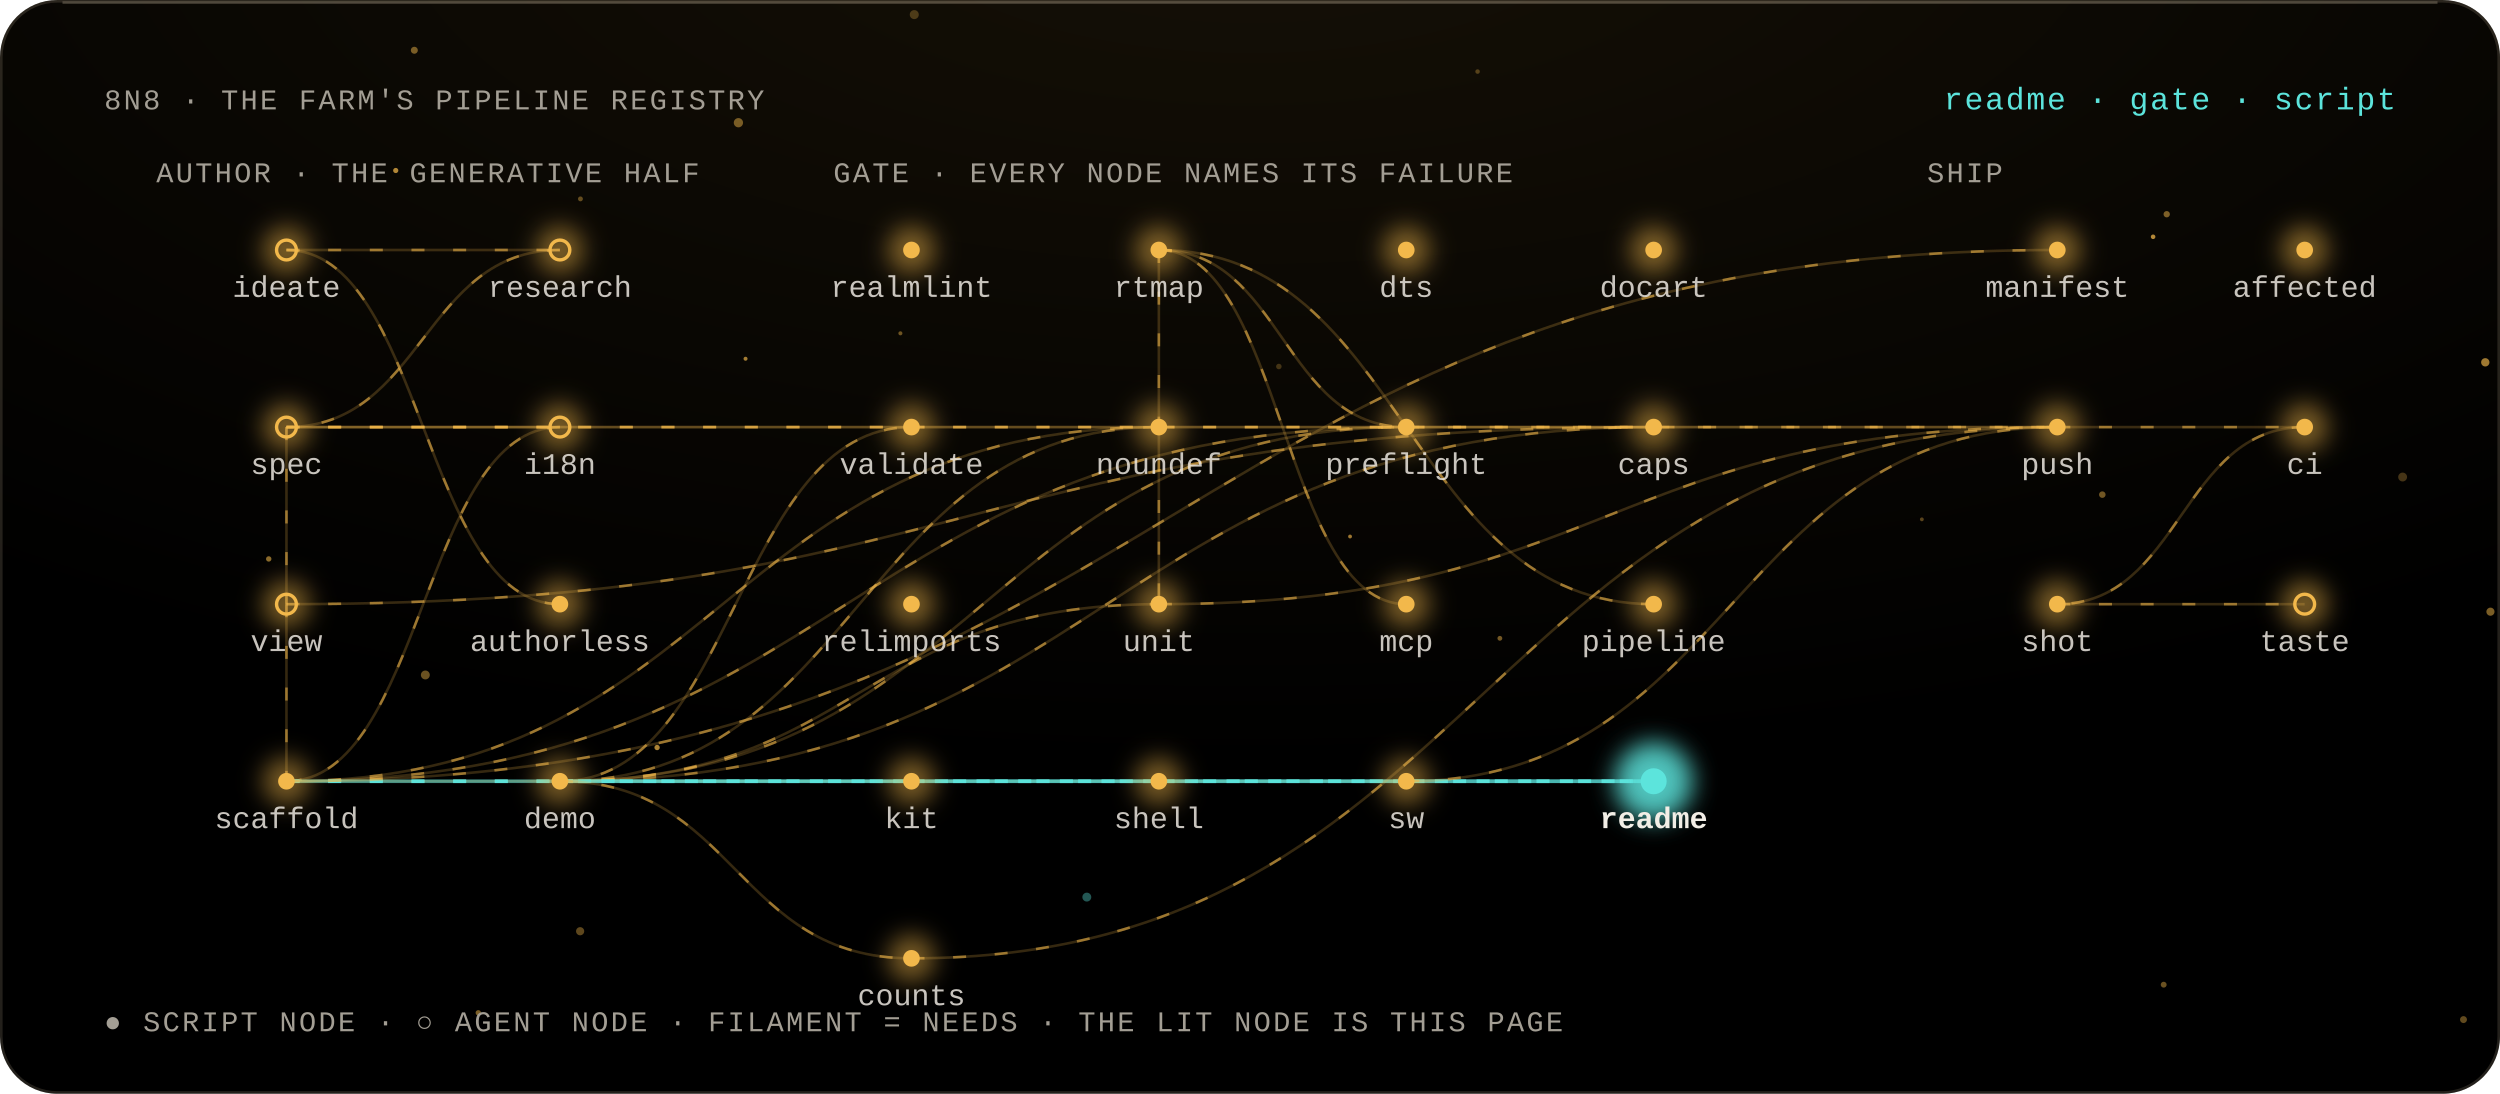
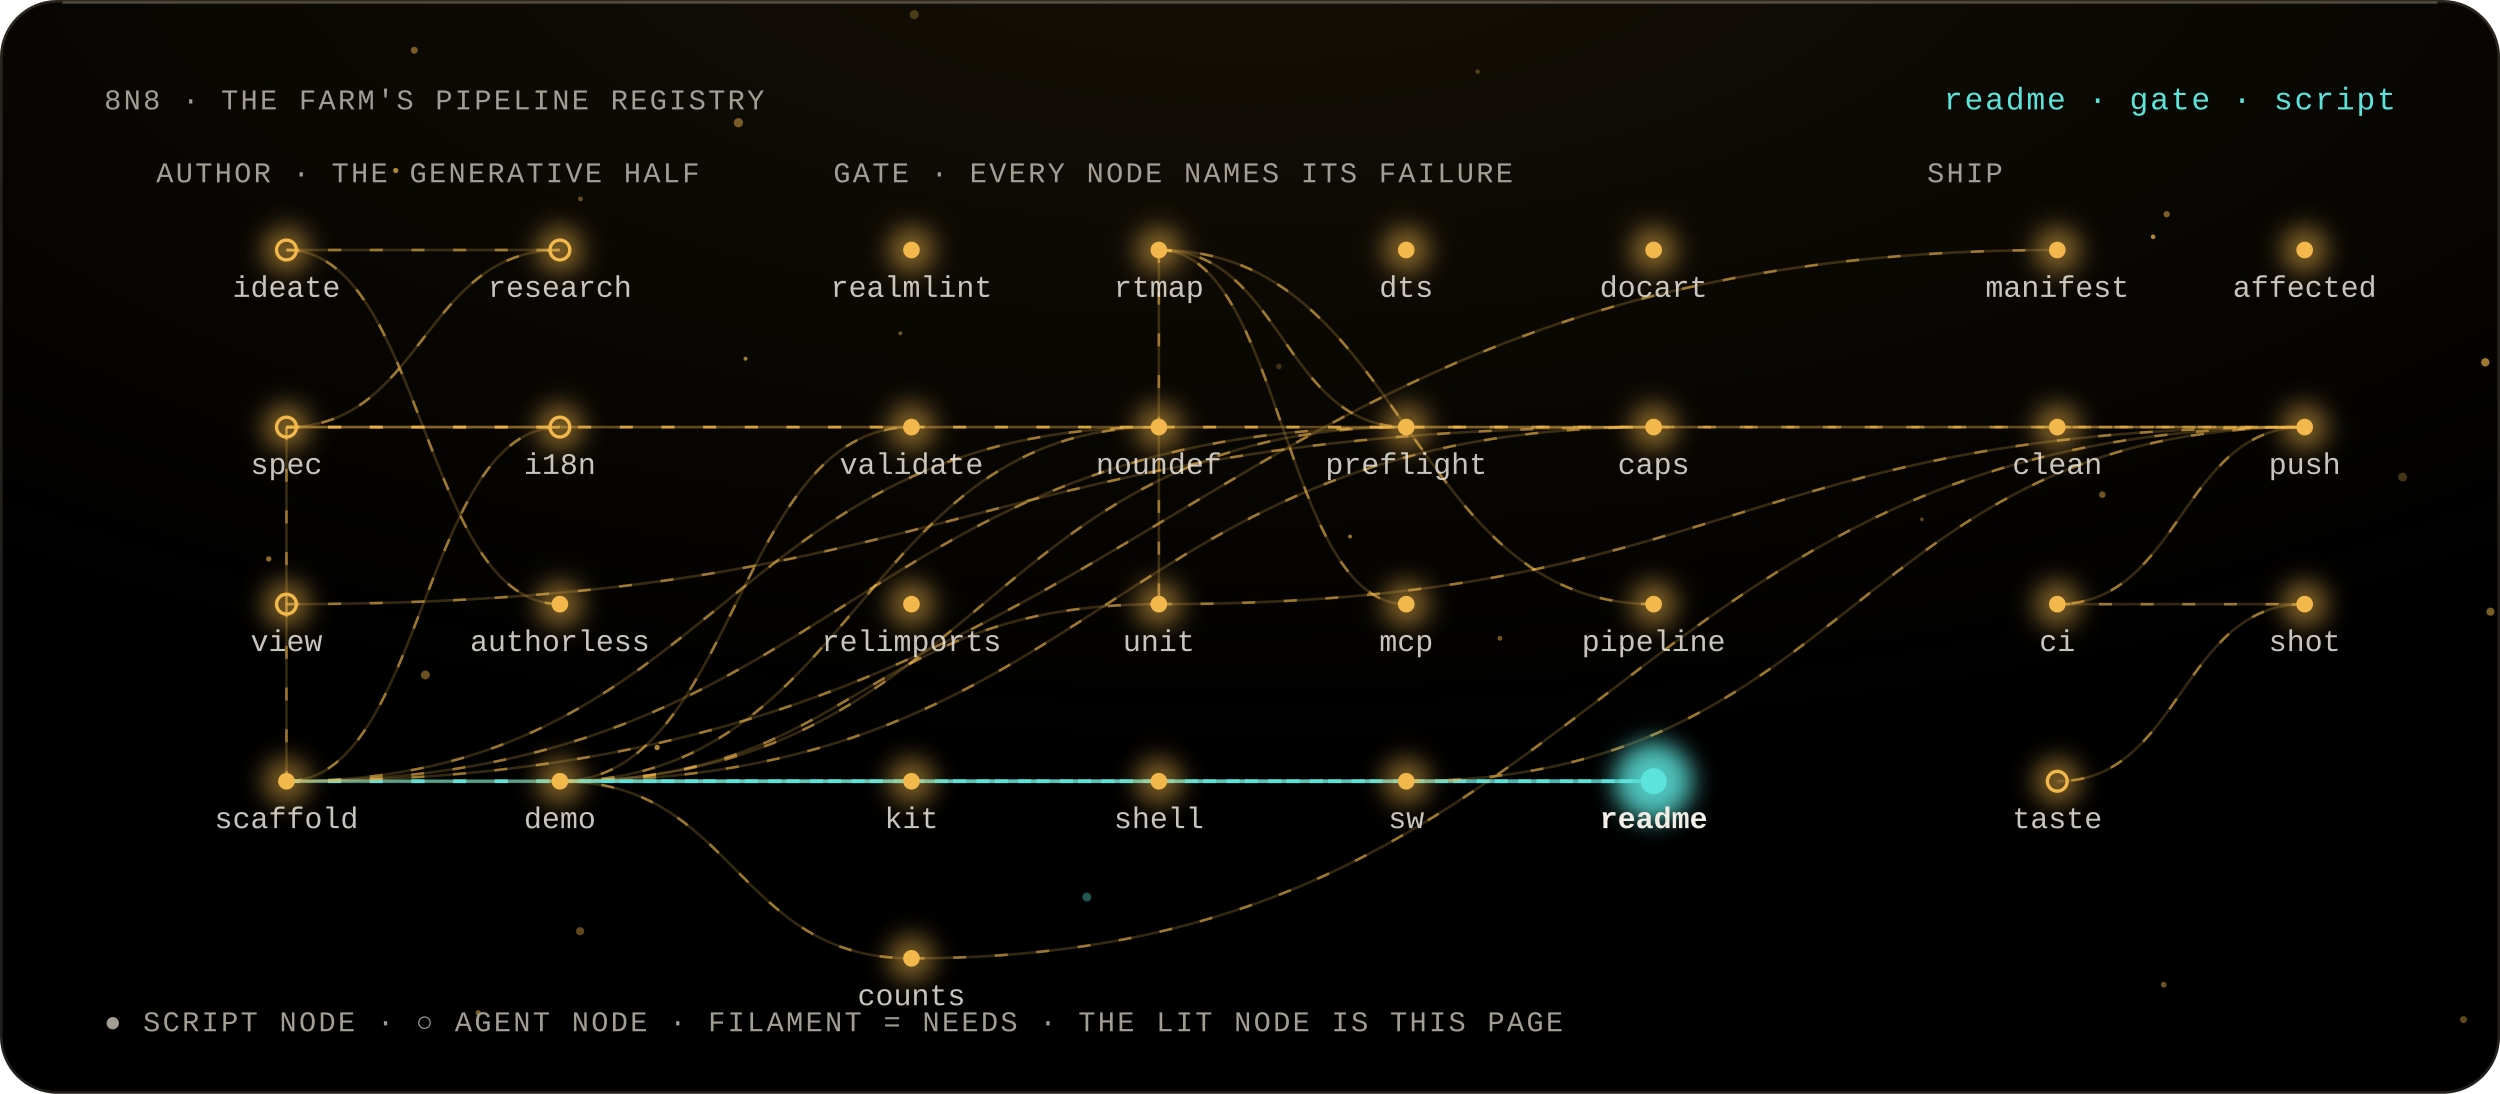
<svg xmlns="http://www.w3.org/2000/svg" viewBox="0 0 960 420" width="960" height="420" role="img" aria-labelledby="t">
  <style>
  text { font-family: 'Geist Mono', ui-monospace, 'Liberation Mono', Menlo, monospace; fill: #F2EEE6; }
  .m { fill: #A39E94; font-size: 11px; letter-spacing: .08em; }
  .l { font-size: 11.5px; }
  .h { font-size: 12px; fill: #5CE4DC; letter-spacing: .06em; }
  .flow { stroke-dasharray: 5 11; animation: flow 3s linear infinite; }
  @keyframes flow { to { stroke-dashoffset: -32; } }
  .breathe { animation: breathe 4.2s ease-in-out infinite; }
  @keyframes breathe { 50% { opacity: .38; } }
  .beat { animation: beat 2.6s ease-in-out infinite; transform-box: fill-box; transform-origin: center; }
  @keyframes beat { 50% { opacity: .55; transform: scale(1.35); } }
  .spin { transform-box: fill-box; transform-origin: center; animation: spin 48s linear infinite; }
  .spin-r { transform-box: fill-box; transform-origin: center; animation: spin 64s linear infinite reverse; }
  @keyframes spin { to { transform: rotate(360deg); } }
  @media (prefers-reduced-motion: reduce) { * { animation: none !important; } }
</style>
  <defs>
    <filter id="bloom" x="-80%" y="-80%" width="260%" height="260%">
      <feGaussianBlur stdDeviation="4.5" />
    </filter>
    <filter id="soft" x="-30%" y="-30%" width="160%" height="160%">
      <feGaussianBlur stdDeviation="1.4" />
    </filter>
    <radialGradient id="key" cx="50%" cy="-10%" r="80%">
      <stop offset="0" stop-color="#F2B84B" stop-opacity=".09" />
      <stop offset="1" stop-color="#F2B84B" stop-opacity="0" />
    </radialGradient>
    <linearGradient id="pair" x1="0" x2="1">
      <stop offset="0" stop-color="#F2B84B" />
      <stop offset="1" stop-color="#5CE4DC" />
    </linearGradient>
  </defs>
  <rect width="960" height="420" rx="22" fill="#000" />
  <rect width="960" height="420" rx="22" fill="url(#key)" />
  <rect x=".5" y=".5" width="959" height="419" rx="21.5" fill="none" stroke="rgba(255,232,196,.14)" />
  <path d="M 24 1 H 936" stroke="rgba(255,238,208,.22)" stroke-width="1" />
  <g>
    <circle cx="518.42" cy="206.02" r="0.74" fill="#F2B84B" opacity="0.64" class="breathe" style="animation-delay:-1.65s" />
    <circle cx="103.19" cy="214.63" r="1.04" fill="#F2B84B" opacity="0.57" class="breathe" style="animation-delay:-4.16s" />
    <circle cx="832.02" cy="82.26" r="1.22" fill="#F2B84B" opacity="0.5" class="breathe" style="animation-delay:-0.1s" />
    <circle cx="151.96" cy="65.47" r="1" fill="#F2B84B" opacity="0.72" class="breathe" style="animation-delay:-0.66s" />
    <circle cx="567.39" cy="27.48" r="0.87" fill="#F2B84B" opacity="0.31" class="breathe" style="animation-delay:-3.68s" />
    <circle cx="922.61" cy="183.18" r="1.7" fill="#F2B84B" opacity="0.28" class="breathe" style="animation-delay:-2.04s" />
    <circle cx="491.08" cy="140.74" r="1.06" fill="#F2B84B" opacity="0.25" class="breathe" style="animation-delay:-3.77s" />
    <circle cx="807.29" cy="189.94" r="1.26" fill="#F2B84B" opacity="0.46" class="breathe" style="animation-delay:-3.75s" />
    <circle cx="252.32" cy="287.05" r="1.03" fill="#F2B84B" opacity="0.71" class="breathe" style="animation-delay:-1.63s" />
    <circle cx="159.1" cy="19.3" r="1.35" fill="#F2B84B" opacity="0.48" class="breathe" style="animation-delay:-2.46s" />
    <circle cx="575.95" cy="245.11" r="0.93" fill="#F2B84B" opacity="0.47" class="breathe" style="animation-delay:-0.48s" />
    <circle cx="737.99" cy="199.43" r="0.74" fill="#F2B84B" opacity="0.36" class="breathe" style="animation-delay:-3.75s" />
    <circle cx="826.79" cy="90.93" r="0.88" fill="#F2B84B" opacity="0.73" class="breathe" style="animation-delay:-1.86s" />
    <circle cx="954.35" cy="139.13" r="1.6" fill="#F2B84B" opacity="0.65" class="breathe" style="animation-delay:-2.42s" />
    <circle cx="351.08" cy="5.61" r="1.73" fill="#F2B84B" opacity="0.27" class="breathe" style="animation-delay:-3.19s" />
    <circle cx="283.55" cy="47.12" r="1.78" fill="#F2B84B" opacity="0.47" class="breathe" style="animation-delay:-1.4s" />
    <circle cx="417.34" cy="344.49" r="1.71" fill="#5CE4DC" opacity="0.38" class="breathe" style="animation-delay:-3.86s" />
    <circle cx="222.89" cy="76.37" r="0.94" fill="#F2B84B" opacity="0.39" class="breathe" style="animation-delay:-3.8s" />
    <circle cx="286.29" cy="137.76" r="0.77" fill="#F2B84B" opacity="0.67" class="breathe" style="animation-delay:-0.57s" />
    <circle cx="222.77" cy="357.59" r="1.57" fill="#F2B84B" opacity="0.39" class="breathe" style="animation-delay:-4.04s" />
    <circle cx="945.98" cy="391.52" r="1.34" fill="#F2B84B" opacity="0.4" class="breathe" style="animation-delay:-2.98s" />
    <circle cx="183.66" cy="388.91" r="1.03" fill="#F2B84B" opacity="0.51" class="breathe" style="animation-delay:-0.46s" />
    <circle cx="163.33" cy="259.19" r="1.71" fill="#F2B84B" opacity="0.44" class="breathe" style="animation-delay:-1.7s" />
    <circle cx="830.86" cy="378.12" r="1.13" fill="#F2B84B" opacity="0.44" class="breathe" style="animation-delay:-1.88s" />
    <circle cx="956.33" cy="234.89" r="1.56" fill="#F2B84B" opacity="0.51" class="breathe" style="animation-delay:-1.01s" />
    <circle cx="345.75" cy="127.99" r="0.78" fill="#F2B84B" opacity="0.43" class="breathe" style="animation-delay:-1.35s" />
  </g>
  <text x="40" y="42" class="m" text-anchor="start">8N8 · THE FARM'S PIPELINE REGISTRY</text>
  <text x="920" y="42" class="h" text-anchor="end">readme · gate · script</text>
  <text x="60" y="70" class="m" text-anchor="start">AUTHOR · THE GENERATIVE HALF</text>
  <text x="320" y="70" class="m" text-anchor="start">GATE · EVERY NODE NAMES ITS FAILURE</text>
  <text x="740" y="70" class="m" text-anchor="start">SHIP</text>
  <path d="M 110 96 C 162.5 96, 162.5 96, 215 96" fill="none" stroke="#F2B84B" stroke-opacity="0.22" stroke-width="1" />
  <path d="M 110 96 C 162.5 96, 162.5 96, 215 96" fill="none" stroke="#F2B84B" stroke-opacity="0.55" stroke-width="1" class="flow" />
  <path d="M 215 96 C 162.5 96, 162.5 164, 110 164" fill="none" stroke="#F2B84B" stroke-opacity="0.22" stroke-width="1" />
  <path d="M 215 96 C 162.5 96, 162.5 164, 110 164" fill="none" stroke="#F2B84B" stroke-opacity="0.55" stroke-width="1" class="flow" />
  <path d="M 110 164 C 162.5 164, 162.5 164, 215 164" fill="none" stroke="#F2B84B" stroke-opacity="0.22" stroke-width="1" />
  <path d="M 110 164 C 162.5 164, 162.5 164, 215 164" fill="none" stroke="#F2B84B" stroke-opacity="0.55" stroke-width="1" class="flow" />
  <path d="M 110 164 C 110 164, 110 232, 110 232" fill="none" stroke="#F2B84B" stroke-opacity="0.22" stroke-width="1" />
  <path d="M 110 164 C 110 164, 110 232, 110 232" fill="none" stroke="#F2B84B" stroke-opacity="0.55" stroke-width="1" class="flow" />
  <path d="M 110 96 C 162.5 96, 162.5 232, 215 232" fill="none" stroke="#F2B84B" stroke-opacity="0.22" stroke-width="1" />
  <path d="M 110 96 C 162.5 96, 162.5 232, 215 232" fill="none" stroke="#F2B84B" stroke-opacity="0.55" stroke-width="1" class="flow" />
  <path d="M 110 232 C 110 232, 110 300, 110 300" fill="none" stroke="#F2B84B" stroke-opacity="0.22" stroke-width="1" />
  <path d="M 110 232 C 110 232, 110 300, 110 300" fill="none" stroke="#F2B84B" stroke-opacity="0.55" stroke-width="1" class="flow" />
  <path d="M 215 164 C 162.5 164, 162.5 300, 110 300" fill="none" stroke="#F2B84B" stroke-opacity="0.22" stroke-width="1" />
  <path d="M 215 164 C 162.5 164, 162.5 300, 110 300" fill="none" stroke="#F2B84B" stroke-opacity="0.55" stroke-width="1" class="flow" />
  <path d="M 110 164 C 230 164, 230 164, 350 164" fill="none" stroke="#F2B84B" stroke-opacity="0.22" stroke-width="1" />
  <path d="M 110 164 C 230 164, 230 164, 350 164" fill="none" stroke="#F2B84B" stroke-opacity="0.55" stroke-width="1" class="flow" />
  <path d="M 215 300 C 282.5 300, 282.5 164, 350 164" fill="none" stroke="#F2B84B" stroke-opacity="0.22" stroke-width="1" />
  <path d="M 215 300 C 282.5 300, 282.5 164, 350 164" fill="none" stroke="#F2B84B" stroke-opacity="0.55" stroke-width="1" class="flow" />
  <path d="M 110 300 C 277.5 300, 277.5 164, 445 164" fill="none" stroke="#F2B84B" stroke-opacity="0.22" stroke-width="1" />
  <path d="M 110 300 C 277.5 300, 277.5 164, 445 164" fill="none" stroke="#F2B84B" stroke-opacity="0.55" stroke-width="1" class="flow" />
  <path d="M 215 300 C 330 300, 330 164, 445 164" fill="none" stroke="#F2B84B" stroke-opacity="0.22" stroke-width="1" />
  <path d="M 215 300 C 330 300, 330 164, 445 164" fill="none" stroke="#F2B84B" stroke-opacity="0.55" stroke-width="1" class="flow" />
  <path d="M 110 300 C 325 300, 325 164, 540 164" fill="none" stroke="#F2B84B" stroke-opacity="0.22" stroke-width="1" />
  <path d="M 110 300 C 325 300, 325 164, 540 164" fill="none" stroke="#F2B84B" stroke-opacity="0.55" stroke-width="1" class="flow" />
  <path d="M 215 300 C 377.5 300, 377.5 164, 540 164" fill="none" stroke="#F2B84B" stroke-opacity="0.22" stroke-width="1" />
  <path d="M 215 300 C 377.5 300, 377.5 164, 540 164" fill="none" stroke="#F2B84B" stroke-opacity="0.55" stroke-width="1" class="flow" />
  <path d="M 445 96 C 492.5 96, 492.5 164, 540 164" fill="none" stroke="#F2B84B" stroke-opacity="0.22" stroke-width="1" />
  <path d="M 445 96 C 492.5 96, 492.5 164, 540 164" fill="none" stroke="#F2B84B" stroke-opacity="0.55" stroke-width="1" class="flow" />
  <path d="M 110 164 C 372.5 164, 372.5 164, 635 164" fill="none" stroke="#F2B84B" stroke-opacity="0.22" stroke-width="1" />
  <path d="M 110 164 C 372.5 164, 372.5 164, 635 164" fill="none" stroke="#F2B84B" stroke-opacity="0.55" stroke-width="1" class="flow" />
  <path d="M 110 232 C 372.5 232, 372.5 164, 635 164" fill="none" stroke="#F2B84B" stroke-opacity="0.22" stroke-width="1" />
  <path d="M 110 232 C 372.5 232, 372.5 164, 635 164" fill="none" stroke="#F2B84B" stroke-opacity="0.55" stroke-width="1" class="flow" />
  <path d="M 215 300 C 425 300, 425 164, 635 164" fill="none" stroke="#F2B84B" stroke-opacity="0.22" stroke-width="1" />
  <path d="M 215 300 C 425 300, 425 164, 635 164" fill="none" stroke="#F2B84B" stroke-opacity="0.55" stroke-width="1" class="flow" />
  <path d="M 215 300 C 330 300, 330 232, 445 232" fill="none" stroke="#F2B84B" stroke-opacity="0.22" stroke-width="1" />
  <path d="M 215 300 C 330 300, 330 232, 445 232" fill="none" stroke="#F2B84B" stroke-opacity="0.55" stroke-width="1" class="flow" />
  <path d="M 445 96 C 445 96, 445 232, 445 232" fill="none" stroke="#F2B84B" stroke-opacity="0.22" stroke-width="1" />
  <path d="M 445 96 C 445 96, 445 232, 445 232" fill="none" stroke="#F2B84B" stroke-opacity="0.55" stroke-width="1" class="flow" />
  <path d="M 445 96 C 492.5 96, 492.5 232, 540 232" fill="none" stroke="#F2B84B" stroke-opacity="0.22" stroke-width="1" />
  <path d="M 445 96 C 492.5 96, 492.5 232, 540 232" fill="none" stroke="#F2B84B" stroke-opacity="0.55" stroke-width="1" class="flow" />
  <path d="M 445 96 C 540 96, 540 232, 635 232" fill="none" stroke="#F2B84B" stroke-opacity="0.22" stroke-width="1" />
  <path d="M 445 96 C 540 96, 540 232, 635 232" fill="none" stroke="#F2B84B" stroke-opacity="0.55" stroke-width="1" class="flow" />
  <path d="M 110 300 C 230 300, 230 300, 350 300" fill="none" stroke="#F2B84B" stroke-opacity="0.22" stroke-width="1" />
  <path d="M 110 300 C 230 300, 230 300, 350 300" fill="none" stroke="#F2B84B" stroke-opacity="0.55" stroke-width="1" class="flow" />
  <path d="M 110 300 C 325 300, 325 300, 540 300" fill="none" stroke="#F2B84B" stroke-opacity="0.22" stroke-width="1" />
  <path d="M 110 300 C 325 300, 325 300, 540 300" fill="none" stroke="#F2B84B" stroke-opacity="0.55" stroke-width="1" class="flow" />
  <path d="M 215 300 C 377.5 300, 377.5 300, 540 300" fill="none" stroke="#F2B84B" stroke-opacity="0.22" stroke-width="1" />
  <path d="M 215 300 C 377.5 300, 377.5 300, 540 300" fill="none" stroke="#F2B84B" stroke-opacity="0.55" stroke-width="1" class="flow" />
  <path d="M 110 300 C 372.5 300, 372.5 300, 635 300" fill="none" stroke="#5CE4DC" stroke-opacity="0.55" stroke-width="1.4" />
  <path d="M 110 300 C 372.5 300, 372.5 300, 635 300" fill="none" stroke="#5CE4DC" stroke-opacity="0.95" stroke-width="1.4" class="flow" />
  <path d="M 215 300 C 425 300, 425 300, 635 300" fill="none" stroke="#5CE4DC" stroke-opacity="0.55" stroke-width="1.4" />
  <path d="M 215 300 C 425 300, 425 300, 635 300" fill="none" stroke="#5CE4DC" stroke-opacity="0.95" stroke-width="1.4" class="flow" />
  <path d="M 215 300 C 282.5 300, 282.5 368, 350 368" fill="none" stroke="#F2B84B" stroke-opacity="0.22" stroke-width="1" />
  <path d="M 215 300 C 282.5 300, 282.5 368, 350 368" fill="none" stroke="#F2B84B" stroke-opacity="0.55" stroke-width="1" class="flow" />
  <path d="M 110 300 C 450 300, 450 96, 790 96" fill="none" stroke="#F2B84B" stroke-opacity="0.22" stroke-width="1" />
  <path d="M 110 300 C 450 300, 450 96, 790 96" fill="none" stroke="#F2B84B" stroke-opacity="0.55" stroke-width="1" class="flow" />
-   <path d="M 350 164 C 570 164, 570 164, 790 164" fill="none" stroke="#F2B84B" stroke-opacity="0.22" stroke-width="1" />
-   <path d="M 350 164 C 570 164, 570 164, 790 164" fill="none" stroke="#F2B84B" stroke-opacity="0.55" stroke-width="1" class="flow" />
-   <path d="M 540 164 C 665 164, 665 164, 790 164" fill="none" stroke="#F2B84B" stroke-opacity="0.22" stroke-width="1" />
-   <path d="M 540 164 C 665 164, 665 164, 790 164" fill="none" stroke="#F2B84B" stroke-opacity="0.55" stroke-width="1" class="flow" />
-   <path d="M 445 232 C 617.5 232, 617.5 164, 790 164" fill="none" stroke="#F2B84B" stroke-opacity="0.22" stroke-width="1" />
-   <path d="M 445 232 C 617.5 232, 617.5 164, 790 164" fill="none" stroke="#F2B84B" stroke-opacity="0.55" stroke-width="1" class="flow" />
-   <path d="M 540 300 C 665 300, 665 164, 790 164" fill="none" stroke="#F2B84B" stroke-opacity="0.22" stroke-width="1" />
-   <path d="M 540 300 C 665 300, 665 164, 790 164" fill="none" stroke="#F2B84B" stroke-opacity="0.55" stroke-width="1" class="flow" />
-   <path d="M 350 368 C 570 368, 570 164, 790 164" fill="none" stroke="#F2B84B" stroke-opacity="0.22" stroke-width="1" />
-   <path d="M 350 368 C 570 368, 570 164, 790 164" fill="none" stroke="#F2B84B" stroke-opacity="0.55" stroke-width="1" class="flow" />
+   <path d="M 350 164 C 617.5 164, 617.5 164, 885 164" fill="none" stroke="#F2B84B" stroke-opacity="0.22" stroke-width="1" />
+   <path d="M 350 164 C 617.5 164, 617.5 164, 885 164" fill="none" stroke="#F2B84B" stroke-opacity="0.55" stroke-width="1" class="flow" />
+   <path d="M 540 164 C 712.5 164, 712.5 164, 885 164" fill="none" stroke="#F2B84B" stroke-opacity="0.22" stroke-width="1" />
+   <path d="M 540 164 C 712.5 164, 712.5 164, 885 164" fill="none" stroke="#F2B84B" stroke-opacity="0.55" stroke-width="1" class="flow" />
+   <path d="M 445 232 C 665 232, 665 164, 885 164" fill="none" stroke="#F2B84B" stroke-opacity="0.22" stroke-width="1" />
+   <path d="M 445 232 C 665 232, 665 164, 885 164" fill="none" stroke="#F2B84B" stroke-opacity="0.55" stroke-width="1" class="flow" />
+   <path d="M 540 300 C 712.5 300, 712.5 164, 885 164" fill="none" stroke="#F2B84B" stroke-opacity="0.22" stroke-width="1" />
+   <path d="M 540 300 C 712.5 300, 712.5 164, 885 164" fill="none" stroke="#F2B84B" stroke-opacity="0.55" stroke-width="1" class="flow" />
+   <path d="M 350 368 C 617.5 368, 617.5 164, 885 164" fill="none" stroke="#F2B84B" stroke-opacity="0.22" stroke-width="1" />
+   <path d="M 350 368 C 617.5 368, 617.5 164, 885 164" fill="none" stroke="#F2B84B" stroke-opacity="0.55" stroke-width="1" class="flow" />
  <path d="M 790 164 C 837.5 164, 837.5 164, 885 164" fill="none" stroke="#F2B84B" stroke-opacity="0.22" stroke-width="1" />
  <path d="M 790 164 C 837.5 164, 837.5 164, 885 164" fill="none" stroke="#F2B84B" stroke-opacity="0.55" stroke-width="1" class="flow" />
  <path d="M 885 164 C 837.5 164, 837.5 232, 790 232" fill="none" stroke="#F2B84B" stroke-opacity="0.22" stroke-width="1" />
  <path d="M 885 164 C 837.5 164, 837.5 232, 790 232" fill="none" stroke="#F2B84B" stroke-opacity="0.55" stroke-width="1" class="flow" />
  <path d="M 790 232 C 837.5 232, 837.5 232, 885 232" fill="none" stroke="#F2B84B" stroke-opacity="0.22" stroke-width="1" />
  <path d="M 790 232 C 837.5 232, 837.5 232, 885 232" fill="none" stroke="#F2B84B" stroke-opacity="0.55" stroke-width="1" class="flow" />
+   <path d="M 885 232 C 837.5 232, 837.5 300, 790 300" fill="none" stroke="#F2B84B" stroke-opacity="0.22" stroke-width="1" />
+   <path d="M 885 232 C 837.5 232, 837.5 300, 790 300" fill="none" stroke="#F2B84B" stroke-opacity="0.55" stroke-width="1" class="flow" />
  <g>
    <circle cx="110" cy="96" r="9" fill="#F2B84B" opacity="0.5" filter="url(#bloom)" class="breathe" style="animation-delay:-1.93s" />
    <circle cx="110" cy="96" r="3.8" fill="none" stroke="#F2B84B" stroke-width="1.3" />
  </g>
  <text x="110" y="114" class="l" text-anchor="middle" fill="#F2EEE6" fill-opacity=".82">ideate</text>
  <g>
    <circle cx="215" cy="96" r="9" fill="#F2B84B" opacity="0.5" filter="url(#bloom)" class="breathe" style="animation-delay:-0.16s" />
    <circle cx="215" cy="96" r="3.8" fill="none" stroke="#F2B84B" stroke-width="1.3" />
  </g>
  <text x="215" y="114" class="l" text-anchor="middle" fill="#F2EEE6" fill-opacity=".82">research</text>
  <g>
    <circle cx="110" cy="164" r="9" fill="#F2B84B" opacity="0.5" filter="url(#bloom)" class="breathe" style="animation-delay:-2.16s" />
    <circle cx="110" cy="164" r="3.8" fill="none" stroke="#F2B84B" stroke-width="1.3" />
  </g>
  <text x="110" y="182" class="l" text-anchor="middle" fill="#F2EEE6" fill-opacity=".82">spec</text>
  <g>
    <circle cx="215" cy="164" r="9" fill="#F2B84B" opacity="0.5" filter="url(#bloom)" class="breathe" style="animation-delay:-1.96s" />
    <circle cx="215" cy="164" r="3.8" fill="none" stroke="#F2B84B" stroke-width="1.3" />
  </g>
  <text x="215" y="182" class="l" text-anchor="middle" fill="#F2EEE6" fill-opacity=".82">i18n</text>
  <g>
    <circle cx="110" cy="232" r="9" fill="#F2B84B" opacity="0.5" filter="url(#bloom)" class="breathe" style="animation-delay:-3.15s" />
    <circle cx="110" cy="232" r="3.8" fill="none" stroke="#F2B84B" stroke-width="1.3" />
  </g>
  <text x="110" y="250" class="l" text-anchor="middle" fill="#F2EEE6" fill-opacity=".82">view</text>
  <g>
    <circle cx="215" cy="232" r="9" fill="#F2B84B" opacity="0.5" filter="url(#bloom)" class="breathe" style="animation-delay:-1.57s" />
    <circle cx="215" cy="232" r="3.2" fill="#F2B84B" />
  </g>
  <text x="215" y="250" class="l" text-anchor="middle" fill="#F2EEE6" fill-opacity=".82">authorless</text>
  <g>
    <circle cx="110" cy="300" r="9" fill="#F2B84B" opacity="0.5" filter="url(#bloom)" class="breathe" style="animation-delay:-0.83s" />
    <circle cx="110" cy="300" r="3.2" fill="#F2B84B" />
  </g>
  <text x="110" y="318" class="l" text-anchor="middle" fill="#F2EEE6" fill-opacity=".82">scaffold</text>
  <g>
    <circle cx="215" cy="300" r="9" fill="#F2B84B" opacity="0.5" filter="url(#bloom)" class="breathe" style="animation-delay:-1.24s" />
    <circle cx="215" cy="300" r="3.2" fill="#F2B84B" />
  </g>
  <text x="215" y="318" class="l" text-anchor="middle" fill="#F2EEE6" fill-opacity=".82">demo</text>
  <g>
    <circle cx="350" cy="96" r="9" fill="#F2B84B" opacity="0.5" filter="url(#bloom)" class="breathe" style="animation-delay:-0.43s" />
    <circle cx="350" cy="96" r="3.2" fill="#F2B84B" />
  </g>
  <text x="350" y="114" class="l" text-anchor="middle" fill="#F2EEE6" fill-opacity=".82">realmlint</text>
  <g>
    <circle cx="445" cy="96" r="9" fill="#F2B84B" opacity="0.5" filter="url(#bloom)" class="breathe" style="animation-delay:-2.04s" />
    <circle cx="445" cy="96" r="3.2" fill="#F2B84B" />
  </g>
  <text x="445" y="114" class="l" text-anchor="middle" fill="#F2EEE6" fill-opacity=".82">rtmap</text>
  <g>
    <circle cx="540" cy="96" r="9" fill="#F2B84B" opacity="0.5" filter="url(#bloom)" class="breathe" style="animation-delay:-2.53s" />
    <circle cx="540" cy="96" r="3.2" fill="#F2B84B" />
  </g>
  <text x="540" y="114" class="l" text-anchor="middle" fill="#F2EEE6" fill-opacity=".82">dts</text>
  <g>
    <circle cx="635" cy="96" r="9" fill="#F2B84B" opacity="0.5" filter="url(#bloom)" class="breathe" style="animation-delay:-3.96s" />
    <circle cx="635" cy="96" r="3.2" fill="#F2B84B" />
  </g>
  <text x="635" y="114" class="l" text-anchor="middle" fill="#F2EEE6" fill-opacity=".82">docart</text>
  <g>
    <circle cx="350" cy="164" r="9" fill="#F2B84B" opacity="0.5" filter="url(#bloom)" class="breathe" style="animation-delay:-1.13s" />
    <circle cx="350" cy="164" r="3.2" fill="#F2B84B" />
  </g>
  <text x="350" y="182" class="l" text-anchor="middle" fill="#F2EEE6" fill-opacity=".82">validate</text>
  <g>
    <circle cx="445" cy="164" r="9" fill="#F2B84B" opacity="0.5" filter="url(#bloom)" class="breathe" style="animation-delay:-1.9s" />
    <circle cx="445" cy="164" r="3.2" fill="#F2B84B" />
  </g>
  <text x="445" y="182" class="l" text-anchor="middle" fill="#F2EEE6" fill-opacity=".82">noundef</text>
  <g>
    <circle cx="540" cy="164" r="9" fill="#F2B84B" opacity="0.5" filter="url(#bloom)" class="breathe" style="animation-delay:-3.47s" />
    <circle cx="540" cy="164" r="3.2" fill="#F2B84B" />
  </g>
  <text x="540" y="182" class="l" text-anchor="middle" fill="#F2EEE6" fill-opacity=".82">preflight</text>
  <g>
    <circle cx="635" cy="164" r="9" fill="#F2B84B" opacity="0.5" filter="url(#bloom)" class="breathe" style="animation-delay:-0.78s" />
    <circle cx="635" cy="164" r="3.2" fill="#F2B84B" />
  </g>
  <text x="635" y="182" class="l" text-anchor="middle" fill="#F2EEE6" fill-opacity=".82">caps</text>
  <g>
    <circle cx="350" cy="232" r="9" fill="#F2B84B" opacity="0.5" filter="url(#bloom)" class="breathe" style="animation-delay:-1.96s" />
    <circle cx="350" cy="232" r="3.2" fill="#F2B84B" />
  </g>
  <text x="350" y="250" class="l" text-anchor="middle" fill="#F2EEE6" fill-opacity=".82">relimports</text>
  <g>
    <circle cx="445" cy="232" r="9" fill="#F2B84B" opacity="0.5" filter="url(#bloom)" class="breathe" style="animation-delay:-0.09s" />
    <circle cx="445" cy="232" r="3.2" fill="#F2B84B" />
  </g>
  <text x="445" y="250" class="l" text-anchor="middle" fill="#F2EEE6" fill-opacity=".82">unit</text>
  <g>
    <circle cx="540" cy="232" r="9" fill="#F2B84B" opacity="0.5" filter="url(#bloom)" class="breathe" style="animation-delay:-0.88s" />
    <circle cx="540" cy="232" r="3.2" fill="#F2B84B" />
  </g>
  <text x="540" y="250" class="l" text-anchor="middle" fill="#F2EEE6" fill-opacity=".82">mcp</text>
  <g>
    <circle cx="635" cy="232" r="9" fill="#F2B84B" opacity="0.5" filter="url(#bloom)" class="breathe" style="animation-delay:-1.08s" />
    <circle cx="635" cy="232" r="3.2" fill="#F2B84B" />
  </g>
  <text x="635" y="250" class="l" text-anchor="middle" fill="#F2EEE6" fill-opacity=".82">pipeline</text>
  <g>
    <circle cx="350" cy="300" r="9" fill="#F2B84B" opacity="0.5" filter="url(#bloom)" class="breathe" style="animation-delay:-0.63s" />
    <circle cx="350" cy="300" r="3.2" fill="#F2B84B" />
  </g>
  <text x="350" y="318" class="l" text-anchor="middle" fill="#F2EEE6" fill-opacity=".82">kit</text>
  <g>
    <circle cx="445" cy="300" r="9" fill="#F2B84B" opacity="0.5" filter="url(#bloom)" class="breathe" style="animation-delay:-0.62s" />
    <circle cx="445" cy="300" r="3.2" fill="#F2B84B" />
  </g>
  <text x="445" y="318" class="l" text-anchor="middle" fill="#F2EEE6" fill-opacity=".82">shell</text>
  <g>
    <circle cx="540" cy="300" r="9" fill="#F2B84B" opacity="0.5" filter="url(#bloom)" class="breathe" style="animation-delay:-3.74s" />
    <circle cx="540" cy="300" r="3.2" fill="#F2B84B" />
  </g>
  <text x="540" y="318" class="l" text-anchor="middle" fill="#F2EEE6" fill-opacity=".82">sw</text>
  <g>
    <circle cx="635" cy="300" r="15" fill="#5CE4DC" opacity="0.85" filter="url(#bloom)" class="beat" style="animation-delay:-0.63s" />
    <circle cx="635" cy="300" r="5" fill="#5CE4DC" />
  </g>
  <text x="635" y="318" class="l" text-anchor="middle" fill="#5CE4DC" font-weight="700">readme</text>
  <g>
    <circle cx="350" cy="368" r="9" fill="#F2B84B" opacity="0.5" filter="url(#bloom)" class="breathe" style="animation-delay:-2.01s" />
    <circle cx="350" cy="368" r="3.2" fill="#F2B84B" />
  </g>
  <text x="350" y="386" class="l" text-anchor="middle" fill="#F2EEE6" fill-opacity=".82">counts</text>
  <g>
    <circle cx="790" cy="96" r="9" fill="#F2B84B" opacity="0.5" filter="url(#bloom)" class="breathe" style="animation-delay:-0.6s" />
    <circle cx="790" cy="96" r="3.2" fill="#F2B84B" />
  </g>
  <text x="790" y="114" class="l" text-anchor="middle" fill="#F2EEE6" fill-opacity=".82">manifest</text>
  <g>
    <circle cx="885" cy="96" r="9" fill="#F2B84B" opacity="0.5" filter="url(#bloom)" class="breathe" style="animation-delay:-2.36s" />
    <circle cx="885" cy="96" r="3.2" fill="#F2B84B" />
  </g>
  <text x="885" y="114" class="l" text-anchor="middle" fill="#F2EEE6" fill-opacity=".82">affected</text>
  <g>
    <circle cx="790" cy="164" r="9" fill="#F2B84B" opacity="0.5" filter="url(#bloom)" class="breathe" style="animation-delay:-0.26s" />
    <circle cx="790" cy="164" r="3.2" fill="#F2B84B" />
  </g>
-   <text x="790" y="182" class="l" text-anchor="middle" fill="#F2EEE6" fill-opacity=".82">push</text>
+   <text x="790" y="182" class="l" text-anchor="middle" fill="#F2EEE6" fill-opacity=".82">clean</text>
  <g>
    <circle cx="885" cy="164" r="9" fill="#F2B84B" opacity="0.5" filter="url(#bloom)" class="breathe" style="animation-delay:-0.44s" />
    <circle cx="885" cy="164" r="3.2" fill="#F2B84B" />
  </g>
-   <text x="885" y="182" class="l" text-anchor="middle" fill="#F2EEE6" fill-opacity=".82">ci</text>
+   <text x="885" y="182" class="l" text-anchor="middle" fill="#F2EEE6" fill-opacity=".82">push</text>
  <g>
    <circle cx="790" cy="232" r="9" fill="#F2B84B" opacity="0.5" filter="url(#bloom)" class="breathe" style="animation-delay:-3.5s" />
    <circle cx="790" cy="232" r="3.2" fill="#F2B84B" />
  </g>
-   <text x="790" y="250" class="l" text-anchor="middle" fill="#F2EEE6" fill-opacity=".82">shot</text>
+   <text x="790" y="250" class="l" text-anchor="middle" fill="#F2EEE6" fill-opacity=".82">ci</text>
  <g>
    <circle cx="885" cy="232" r="9" fill="#F2B84B" opacity="0.5" filter="url(#bloom)" class="breathe" style="animation-delay:-3.36s" />
-     <circle cx="885" cy="232" r="3.8" fill="none" stroke="#F2B84B" stroke-width="1.3" />
-   </g>
-   <text x="885" y="250" class="l" text-anchor="middle" fill="#F2EEE6" fill-opacity=".82">taste</text>
+     <circle cx="885" cy="232" r="3.2" fill="#F2B84B" />
+   </g>
+   <text x="885" y="250" class="l" text-anchor="middle" fill="#F2EEE6" fill-opacity=".82">shot</text>
+   <g>
+     <circle cx="790" cy="300" r="9" fill="#F2B84B" opacity="0.5" filter="url(#bloom)" class="breathe" style="animation-delay:-3.65s" />
+     <circle cx="790" cy="300" r="3.8" fill="none" stroke="#F2B84B" stroke-width="1.3" />
+   </g>
+   <text x="790" y="318" class="l" text-anchor="middle" fill="#F2EEE6" fill-opacity=".82">taste</text>
  <text x="40" y="396" class="m" text-anchor="start">● SCRIPT NODE  ·  ○ AGENT NODE  ·  FILAMENT = NEEDS  ·  THE LIT NODE IS THIS PAGE</text>
</svg>
